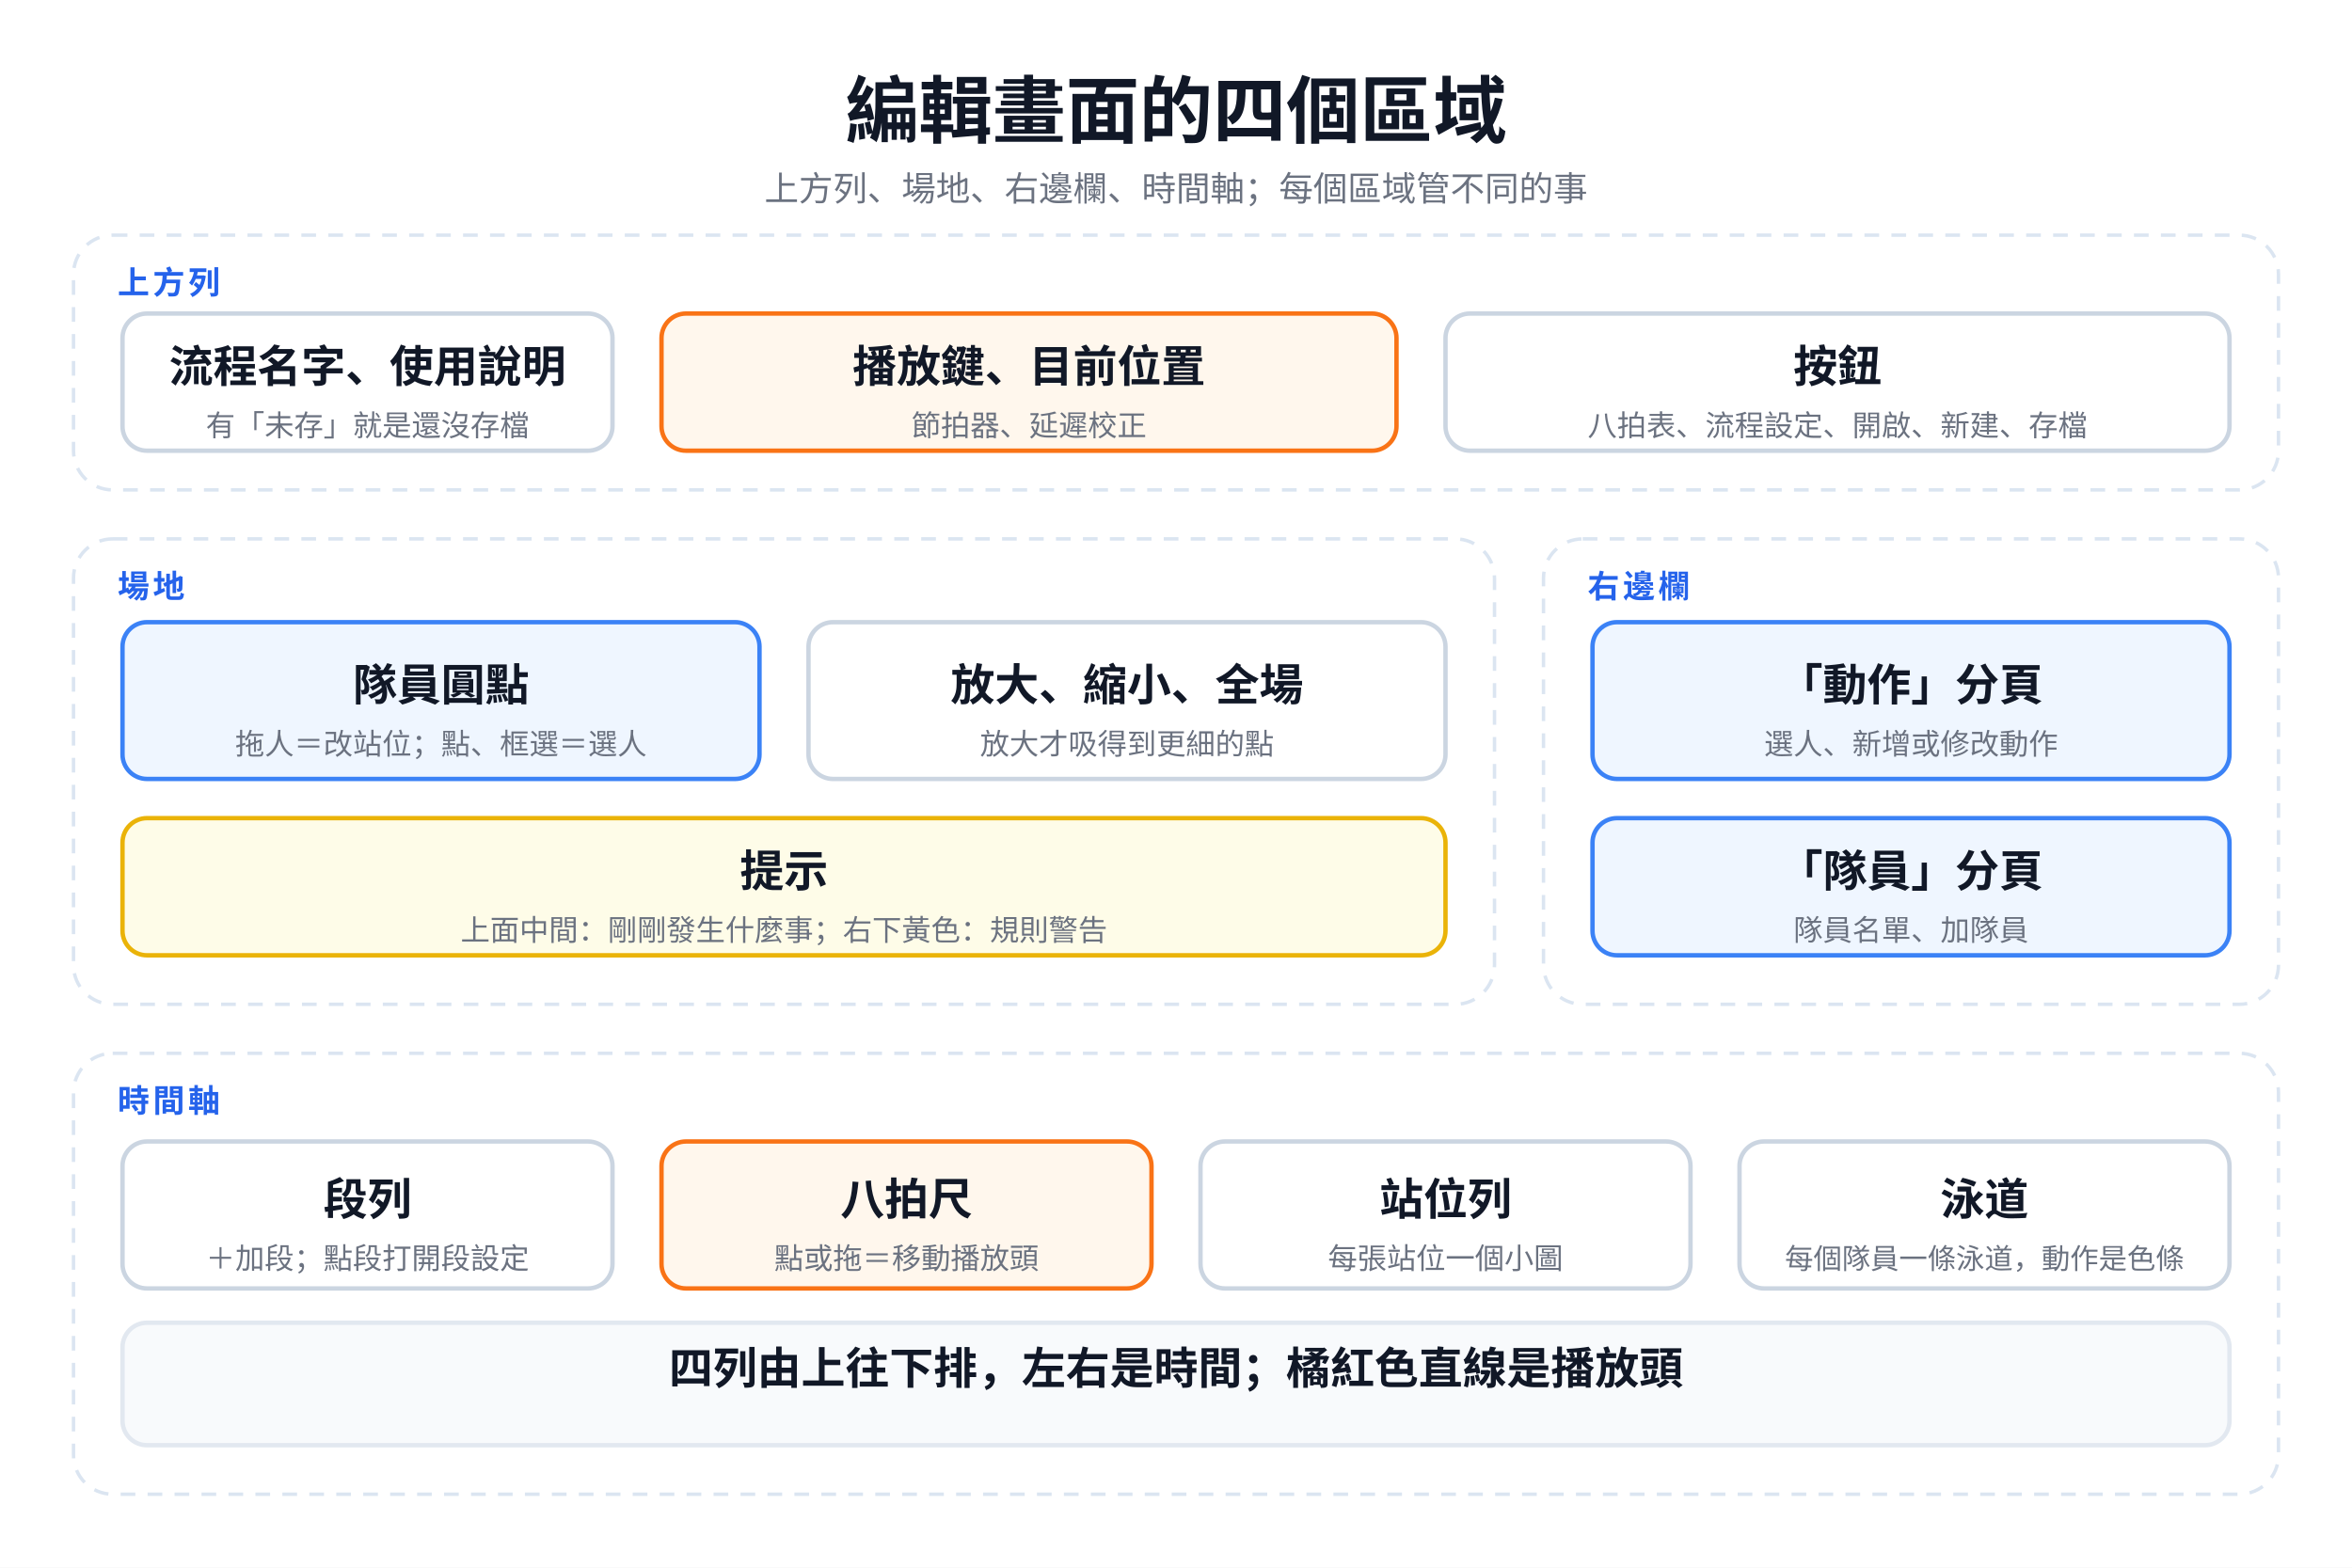
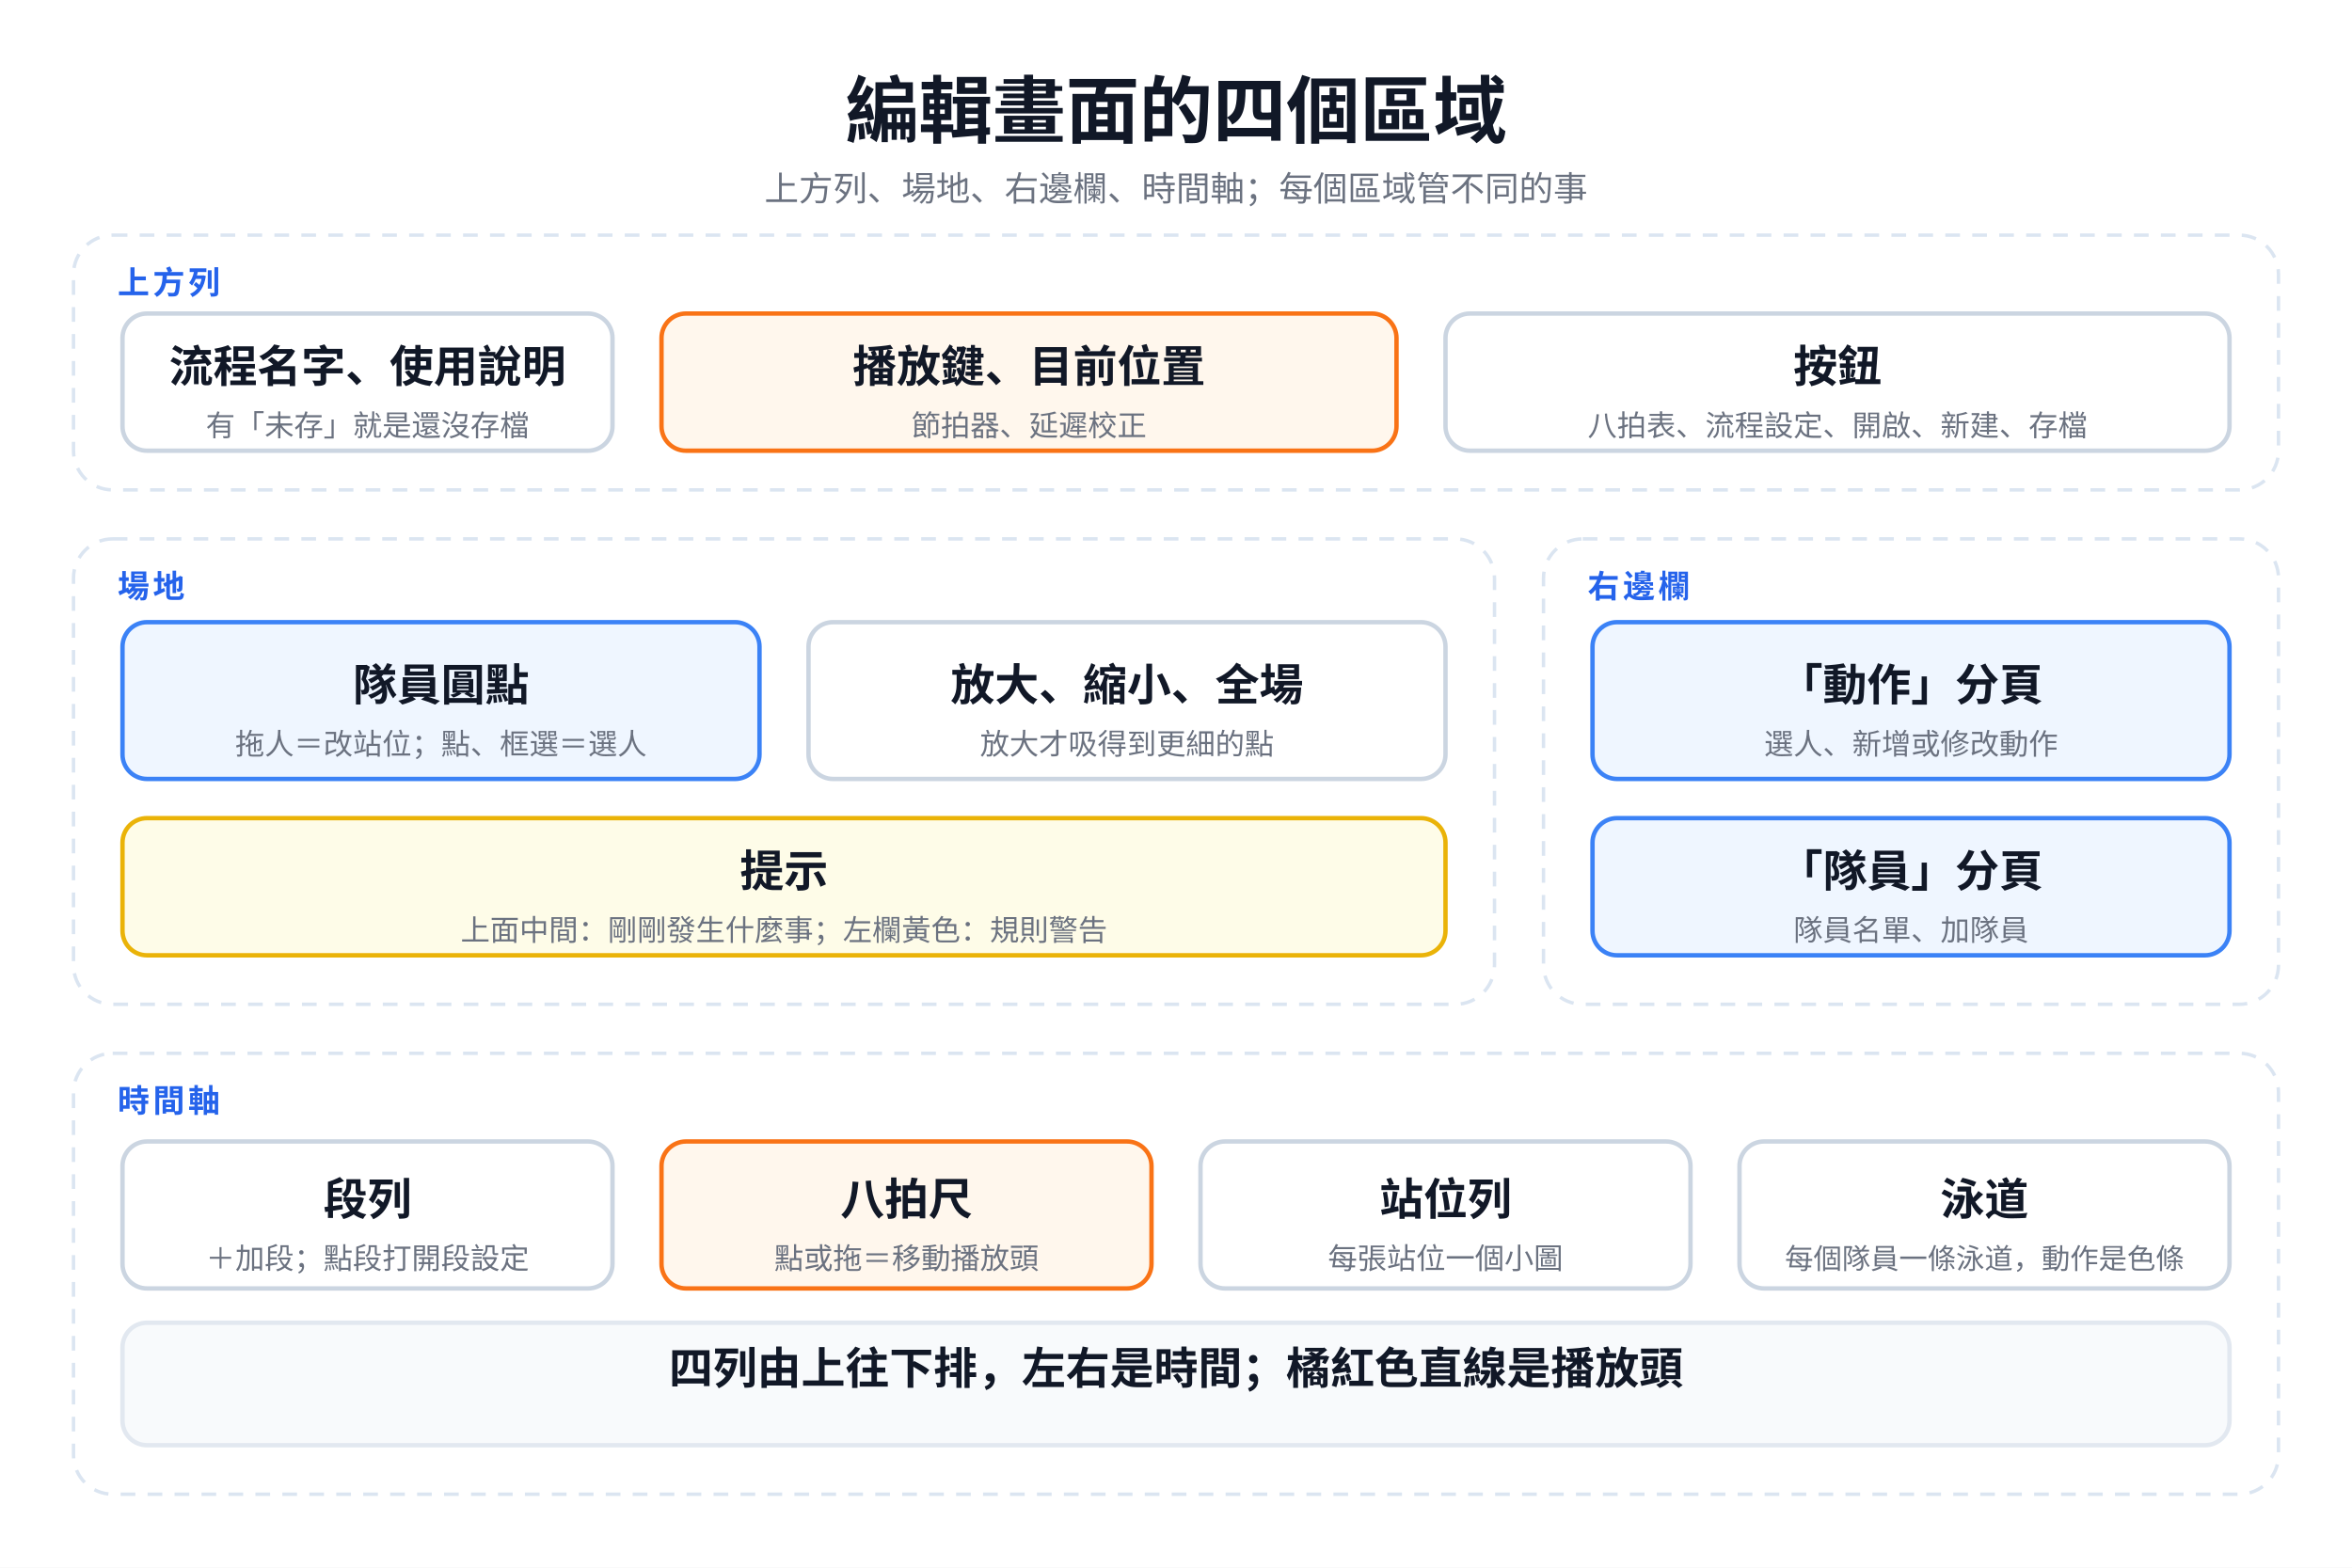
<svg xmlns="http://www.w3.org/2000/svg" viewBox="0 0 960 640" width="960" height="640" data-generator="fireworks-tech-graph" data-schema-version="1" data-text-metrics="heuristic-v1" data-style-id="1" data-visual-theme="Flat Icon" data-diagram-type="architecture" data-motion-scene="" data-semantic-profile="generic" data-semantic-valid="true" data-quality-profile="standard" data-max-bends-per-edge="12" data-max-total-bends="100" data-max-route-stretch="5.0" data-max-bridged-crossings="8" data-min-node-gap="0.0" data-min-container-gutter="0.0" data-min-label-clearance="2.0" data-min-segment-length="0.0">
  <defs>
    <marker id="arrowA" markerWidth="10" markerHeight="7" refX="9" refY="3.5" orient="auto">
      <polygon points="0 0, 10 3.5, 0 7" fill="#7c3aed" />
    </marker>
    <marker id="arrowB" markerWidth="10" markerHeight="7" refX="9" refY="3.5" orient="auto">
      <polygon points="0 0, 10 3.5, 0 7" fill="#10b981" />
    </marker>
    <marker id="arrowC" markerWidth="10" markerHeight="7" refX="9" refY="3.5" orient="auto">
      <polygon points="0 0, 10 3.5, 0 7" fill="#2563eb" />
    </marker>
    <marker id="arrowE" markerWidth="10" markerHeight="7" refX="9" refY="3.5" orient="auto">
      <polygon points="0 0, 10 3.5, 0 7" fill="#f97316" />
    </marker>
    <marker id="arrowF" markerWidth="10" markerHeight="7" refX="9" refY="3.5" orient="auto">
      <polygon points="0 0, 10 3.5, 0 7" fill="#7c3aed" />
    </marker>
    <marker id="arrowG" markerWidth="10" markerHeight="7" refX="9" refY="3.5" orient="auto">
      <polygon points="0 0, 10 3.5, 0 7" fill="#ef4444" />
    </marker>
    <marker id="arrowH" markerWidth="10" markerHeight="7" refX="9" refY="3.5" orient="auto">
      <polygon points="0 0, 10 3.5, 0 7" fill="#6b7280" />
    </marker>
    <filter id="shadowSoft" x="-20%" y="-20%" width="140%" height="160%">
      <feDropShadow dx="0" dy="3" stdDeviation="6" flood-color="#0f172a" flood-opacity="0.12" />
    </filter>
    <filter id="shadowGlass" x="-20%" y="-20%" width="140%" height="160%">
      <feDropShadow dx="0" dy="10" stdDeviation="16" flood-color="#020617" flood-opacity="0.28" />
    </filter>
    <style>
    text { font-family: 'Helvetica Neue', Helvetica, Arial, 'PingFang SC', 'Noto Sans CJK SC', 'Microsoft YaHei', 'Microsoft JhengHei', 'SimHei', sans-serif; }
    .title { font-size: 30px; font-weight: 700; fill: #111827; }
    .subtitle { font-size: 14px; font-weight: 500; fill: #6b7280; }
    .section { font-size: 13px; font-weight: 700; fill: #2563eb; letter-spacing: 1.4px; }
    .section-sub { font-size: 12px; font-weight: 500; fill: #64748b; }
    .node-title { font-weight: 700; fill: #111827; }
    .node-sub { font-weight: 500; fill: #6b7280; }
    .node-type { font-size: 12px; font-weight: 700; fill: #64748b; letter-spacing: 0.08em; }
    .arrow-label { font-size: 12px; font-weight: 600; fill: #6b7280; }
    .legend { font-size: 12px; font-weight: 500; fill: #6b7280; }
    .footnote { font-size: 12px; font-weight: 500; fill: #64748b; }
    .metric-label { font-size: 8.5px; font-weight: 700; fill: #64748b; text-transform: uppercase; }
    .metric-value { font-size: 9.5px; font-weight: 700; fill: #111827; }
    </style>
  </defs>
  <rect data-graph-role="background" width="960.0" height="640.0" fill="#ffffff" />
  <text x="480.0" y="56" text-anchor="middle" class="title">編輯畫面的四個區域</text>
  <text x="480.0" y="82" text-anchor="middle" class="subtitle">上方列、場地、右邊欄、時間軸；每個區域管不同的事</text>
  <g id="c-top" data-graph-role="container" data-container-id="c-top" data-semantic-role="boundary" data-graph-bounds="30,96,930,200">
    <rect data-graph-role="container" x="30.0" y="96.0" width="900.0" height="104.0" rx="16.0" fill="none" stroke="#dbe5f1" stroke-width="1.4" stroke-dasharray="6 5" />
    <text x="48.0" y="120.0" class="section">上方列</text>
    <rect id="c-top-header" data-graph-role="reserved" data-reserved-kind="container-header" x="38" y="102" width="69" height="30" fill="none" stroke="none" />
  </g>
  <g id="c-field" data-graph-role="container" data-container-id="c-field" data-semantic-role="boundary" data-graph-bounds="30,220,610,410">
    <rect data-graph-role="container" x="30.0" y="220.0" width="580.0" height="190.0" rx="16.0" fill="none" stroke="#dbe5f1" stroke-width="1.4" stroke-dasharray="6 5" />
    <text x="48.0" y="244.0" class="section">場地</text>
    <rect id="c-field-header" data-graph-role="reserved" data-reserved-kind="container-header" x="38" y="226" width="56" height="30" fill="none" stroke="none" />
  </g>
  <g id="c-side" data-graph-role="container" data-container-id="c-side" data-semantic-role="boundary" data-graph-bounds="630,220,930,410">
    <rect data-graph-role="container" x="630.0" y="220.0" width="300.0" height="190.0" rx="16.0" fill="none" stroke="#dbe5f1" stroke-width="1.4" stroke-dasharray="6 5" />
    <text x="648.0" y="244.0" class="section">右邊欄</text>
    <rect id="c-side-header" data-graph-role="reserved" data-reserved-kind="container-header" x="638" y="226" width="69" height="30" fill="none" stroke="none" />
  </g>
  <g id="c-time" data-graph-role="container" data-container-id="c-time" data-semantic-role="boundary" data-graph-bounds="30,430,930,610">
    <rect data-graph-role="container" x="30.0" y="430.0" width="900.0" height="180.0" rx="16.0" fill="none" stroke="#dbe5f1" stroke-width="1.4" stroke-dasharray="6 5" />
    <text x="48.0" y="454.0" class="section">時間軸</text>
    <rect id="c-time-header" data-graph-role="reserved" data-reserved-kind="container-header" x="38" y="436" width="69" height="30" fill="none" stroke="none" />
  </g>
  <g id="node-t-name" data-graph-role="node" data-node-id="t-name" data-semantic-role="rect" data-motion-role="" data-motion-stage="" data-motion-order="" data-parent="c-top" data-deployment-id="" data-topic-id="" data-span-id="" data-station-order="" data-status="" data-start-ms="" data-duration-ms="" data-parent-span="" data-graph-bounds="50,128,250,184">
    <rect x="50.0" y="128.0" width="200.0" height="56.0" rx="10.0" fill="#ffffff" stroke="#cbd5e1" stroke-width="1.8" />
    <text data-text-role="title" data-full-text="流程名字、使用說明" data-text-max-width="176.0" x="150.0" y="156.0" text-anchor="middle" class="node-title" font-size="18">流程名字、使用說明</text>
    <text data-text-role="subtitle" data-full-text="有「未存」就是還沒存檔" data-text-max-width="176.0" x="150.0" y="178.0" text-anchor="middle" class="node-sub" font-size="12">有「未存」就是還沒存檔</text>
  </g>
  <g id="node-t-play" data-graph-role="node" data-node-id="t-play" data-semantic-role="rect" data-motion-role="" data-motion-stage="" data-motion-order="" data-parent="c-top" data-deployment-id="" data-topic-id="" data-span-id="" data-station-order="" data-status="" data-start-ms="" data-duration-ms="" data-parent-span="" data-graph-bounds="270,128,570,184">
    <rect x="270.0" y="128.0" width="300.0" height="56.0" rx="10.0" fill="#fff7ed" stroke="#f97316" stroke-width="1.8" />
    <text data-text-role="title" data-full-text="播放鍵、目前位置" data-text-max-width="276.0" x="420.0" y="156.0" text-anchor="middle" class="node-title" font-size="18">播放鍵、目前位置</text>
    <text data-text-role="subtitle" data-full-text="節拍器、延遲校正" data-text-max-width="276.0" x="420.0" y="178.0" text-anchor="middle" class="node-sub" font-size="12">節拍器、延遲校正</text>
  </g>
  <g id="node-t-btns" data-graph-role="node" data-node-id="t-btns" data-semantic-role="rect" data-motion-role="" data-motion-stage="" data-motion-order="" data-parent="c-top" data-deployment-id="" data-topic-id="" data-span-id="" data-station-order="" data-status="" data-start-ms="" data-duration-ms="" data-parent-span="" data-graph-bounds="590,128,910,184">
    <rect x="590.0" y="128.0" width="320.0" height="56.0" rx="10.0" fill="#ffffff" stroke="#cbd5e1" stroke-width="1.8" />
    <text data-text-role="title" data-full-text="按鈕" data-text-max-width="296.0" x="750.0" y="156.0" text-anchor="middle" class="node-title" font-size="18">按鈕</text>
    <text data-text-role="subtitle" data-full-text="八拍表、流程設定、開啟、新建、存檔" data-text-max-width="296.0" x="750.0" y="178.0" text-anchor="middle" class="node-sub" font-size="12">八拍表、流程設定、開啟、新建、存檔</text>
  </g>
  <g id="node-f-members" data-graph-role="node" data-node-id="f-members" data-semantic-role="rect" data-motion-role="" data-motion-stage="" data-motion-order="" data-parent="c-field" data-deployment-id="" data-topic-id="" data-span-id="" data-station-order="" data-status="" data-start-ms="" data-duration-ms="" data-parent-span="" data-graph-bounds="50,254,310,318">
    <rect x="50.0" y="254.0" width="260.0" height="64.0" rx="10.0" fill="#eff6ff" stroke="#3b82f6" stroke-width="1.8" />
    <text data-text-role="title" data-full-text="隊員圓點" data-text-max-width="236.0" x="180.0" y="286.0" text-anchor="middle" class="node-title" font-size="18">隊員圓點</text>
    <text data-text-role="subtitle" data-full-text="拖人＝改站位；點、框選＝選人" data-text-max-width="236.0" x="180.0" y="308.0" text-anchor="middle" class="node-sub" font-size="12">拖人＝改站位；點、框選＝選人</text>
  </g>
  <g id="node-f-zoom" data-graph-role="node" data-node-id="f-zoom" data-semantic-role="rect" data-motion-role="" data-motion-stage="" data-motion-order="" data-parent="c-field" data-deployment-id="" data-topic-id="" data-span-id="" data-station-order="" data-status="" data-start-ms="" data-duration-ms="" data-parent-span="" data-graph-bounds="330,254,590,318">
    <rect x="330.0" y="254.0" width="260.0" height="64.0" rx="10.0" fill="#ffffff" stroke="#cbd5e1" stroke-width="1.8" />
    <text data-text-role="title" data-full-text="放大、縮小、全場" data-text-max-width="236.0" x="460.0" y="286.0" text-anchor="middle" class="node-title" font-size="18">放大、縮小、全場</text>
    <text data-text-role="subtitle" data-full-text="放大才吸得到更細的點" data-text-max-width="236.0" x="460.0" y="308.0" text-anchor="middle" class="node-sub" font-size="12">放大才吸得到更細的點</text>
  </g>
  <g id="node-f-notes" data-graph-role="node" data-node-id="f-notes" data-semantic-role="rect" data-motion-role="" data-motion-stage="" data-motion-order="" data-parent="c-field" data-deployment-id="" data-topic-id="" data-span-id="" data-station-order="" data-status="" data-start-ms="" data-duration-ms="" data-parent-span="" data-graph-bounds="50,334,590,390">
    <rect x="50.0" y="334.0" width="540.0" height="56.0" rx="10.0" fill="#fefce8" stroke="#eab308" stroke-width="1.8" />
    <text data-text-role="title" data-full-text="提示" data-text-max-width="516.0" x="320.0" y="362.0" text-anchor="middle" class="node-title" font-size="18">提示</text>
-     <text data-text-role="subtitle" data-full-text="上面中間：剛剛發生什麼事；右下黃色：規則警告" data-text-max-width="516.0" x="320.0" y="384.0" text-anchor="middle" class="node-sub" font-size="12">上面中間：剛剛發生什麼事；右下黃色：規則警告</text>
+     <text data-text-role="subtitle" data-full-text="上面中間：剛剛發生什麼事；左欄黃色：規則警告" data-text-max-width="516.0" x="320.0" y="384.0" text-anchor="middle" class="node-sub" font-size="12">上面中間：剛剛發生什麼事；左欄黃色：規則警告</text>
  </g>
  <g id="node-s-action" data-graph-role="node" data-node-id="s-action" data-semantic-role="rect" data-motion-role="" data-motion-stage="" data-motion-order="" data-parent="c-side" data-deployment-id="" data-topic-id="" data-span-id="" data-station-order="" data-status="" data-start-ms="" data-duration-ms="" data-parent-span="" data-graph-bounds="650,254,910,318">
    <rect x="650.0" y="254.0" width="260.0" height="64.0" rx="10.0" fill="#eff6ff" stroke="#3b82f6" stroke-width="1.8" />
    <text data-text-role="title" data-full-text="「動作」分頁" data-text-max-width="236.0" x="780.0" y="286.0" text-anchor="middle" class="node-title" font-size="18">「動作」分頁</text>
    <text data-text-role="subtitle" data-full-text="選人、新增或修改動作" data-text-max-width="236.0" x="780.0" y="308.0" text-anchor="middle" class="node-sub" font-size="12">選人、新增或修改動作</text>
  </g>
  <g id="node-s-members" data-graph-role="node" data-node-id="s-members" data-semantic-role="rect" data-motion-role="" data-motion-stage="" data-motion-order="" data-parent="c-side" data-deployment-id="" data-topic-id="" data-span-id="" data-station-order="" data-status="" data-start-ms="" data-duration-ms="" data-parent-span="" data-graph-bounds="650,334,910,390">
    <rect x="650.0" y="334.0" width="260.0" height="56.0" rx="10.0" fill="#eff6ff" stroke="#3b82f6" stroke-width="1.8" />
    <text data-text-role="title" data-full-text="「隊員」分頁" data-text-max-width="236.0" x="780.0" y="362.0" text-anchor="middle" class="node-title" font-size="18">「隊員」分頁</text>
    <text data-text-role="subtitle" data-full-text="隊員名單、加隊員" data-text-max-width="236.0" x="780.0" y="384.0" text-anchor="middle" class="node-sub" font-size="12">隊員名單、加隊員</text>
  </g>
  <g id="node-r-seg" data-graph-role="node" data-node-id="r-seg" data-semantic-role="rect" data-motion-role="" data-motion-stage="" data-motion-order="" data-parent="c-time" data-deployment-id="" data-topic-id="" data-span-id="" data-station-order="" data-status="" data-start-ms="" data-duration-ms="" data-parent-span="" data-graph-bounds="50,466,250,526">
    <rect x="50.0" y="466.0" width="200.0" height="60.0" rx="10.0" fill="#ffffff" stroke="#cbd5e1" stroke-width="1.8" />
    <text data-text-role="title" data-full-text="段列" data-text-max-width="176.0" x="150.0" y="496.0" text-anchor="middle" class="node-title" font-size="18">段列</text>
    <text data-text-role="subtitle" data-full-text="＋加段；點段打開段設定" data-text-max-width="176.0" x="150.0" y="518.0" text-anchor="middle" class="node-sub" font-size="12">＋加段；點段打開段設定</text>
  </g>
  <g id="node-r-ruler" data-graph-role="node" data-node-id="r-ruler" data-semantic-role="rect" data-motion-role="" data-motion-stage="" data-motion-order="" data-parent="c-time" data-deployment-id="" data-topic-id="" data-span-id="" data-station-order="" data-status="" data-start-ms="" data-duration-ms="" data-parent-span="" data-graph-bounds="270,466,470,526">
    <rect x="270.0" y="466.0" width="200.0" height="60.0" rx="10.0" fill="#fff7ed" stroke="#f97316" stroke-width="1.8" />
    <text data-text-role="title" data-full-text="八拍尺" data-text-max-width="176.0" x="370.0" y="496.0" text-anchor="middle" class="node-title" font-size="18">八拍尺</text>
    <text data-text-role="subtitle" data-full-text="點或拖＝移動播放頭" data-text-max-width="176.0" x="370.0" y="518.0" text-anchor="middle" class="node-sub" font-size="12">點或拖＝移動播放頭</text>
  </g>
  <g id="node-r-film" data-graph-role="node" data-node-id="r-film" data-semantic-role="rect" data-motion-role="" data-motion-stage="" data-motion-order="" data-parent="c-time" data-deployment-id="" data-topic-id="" data-span-id="" data-station-order="" data-status="" data-start-ms="" data-duration-ms="" data-parent-span="" data-graph-bounds="490,466,690,526">
    <rect x="490.0" y="466.0" width="200.0" height="60.0" rx="10.0" fill="#ffffff" stroke="#cbd5e1" stroke-width="1.8" />
    <text data-text-role="title" data-full-text="站位列" data-text-max-width="176.0" x="590.0" y="496.0" text-anchor="middle" class="node-title" font-size="18">站位列</text>
    <text data-text-role="subtitle" data-full-text="每張站位一個小圖" data-text-max-width="176.0" x="590.0" y="518.0" text-anchor="middle" class="node-sub" font-size="12">每張站位一個小圖</text>
  </g>
  <g id="node-r-lanes" data-graph-role="node" data-node-id="r-lanes" data-semantic-role="rect" data-motion-role="" data-motion-stage="" data-motion-order="" data-parent="c-time" data-deployment-id="" data-topic-id="" data-span-id="" data-station-order="" data-status="" data-start-ms="" data-duration-ms="" data-parent-span="" data-graph-bounds="710,466,910,526">
    <rect x="710.0" y="466.0" width="200.0" height="60.0" rx="10.0" fill="#ffffff" stroke="#cbd5e1" stroke-width="1.8" />
    <text data-text-role="title" data-full-text="泳道" data-text-max-width="176.0" x="810.0" y="496.0" text-anchor="middle" class="node-title" font-size="18">泳道</text>
    <text data-text-role="subtitle" data-full-text="每個隊員一條泳道，動作是色條" data-text-max-width="176.0" x="810.0" y="518.0" text-anchor="middle" class="node-sub" font-size="11.64">每個隊員一條泳道，動作是色條</text>
  </g>
  <g id="node-r-note" data-graph-role="node" data-node-id="r-note" data-semantic-role="rect" data-motion-role="" data-motion-stage="" data-motion-order="" data-parent="c-time" data-deployment-id="" data-topic-id="" data-span-id="" data-station-order="" data-status="" data-start-ms="" data-duration-ms="" data-parent-span="" data-graph-bounds="50,540,910,590">
    <rect x="50.0" y="540.0" width="860.0" height="50.0" rx="10.0" fill="#f8fafc" stroke="#e2e8f0" stroke-width="1.8" />
    <text data-text-role="title" data-full-text="四列由上往下排，左右是時間；橘紅色直線是播放頭" data-text-max-width="836.0" x="480.0" y="565.0" text-anchor="middle" class="node-title" font-size="18">四列由上往下排，左右是時間；橘紅色直線是播放頭</text>
  </g>
</svg>
